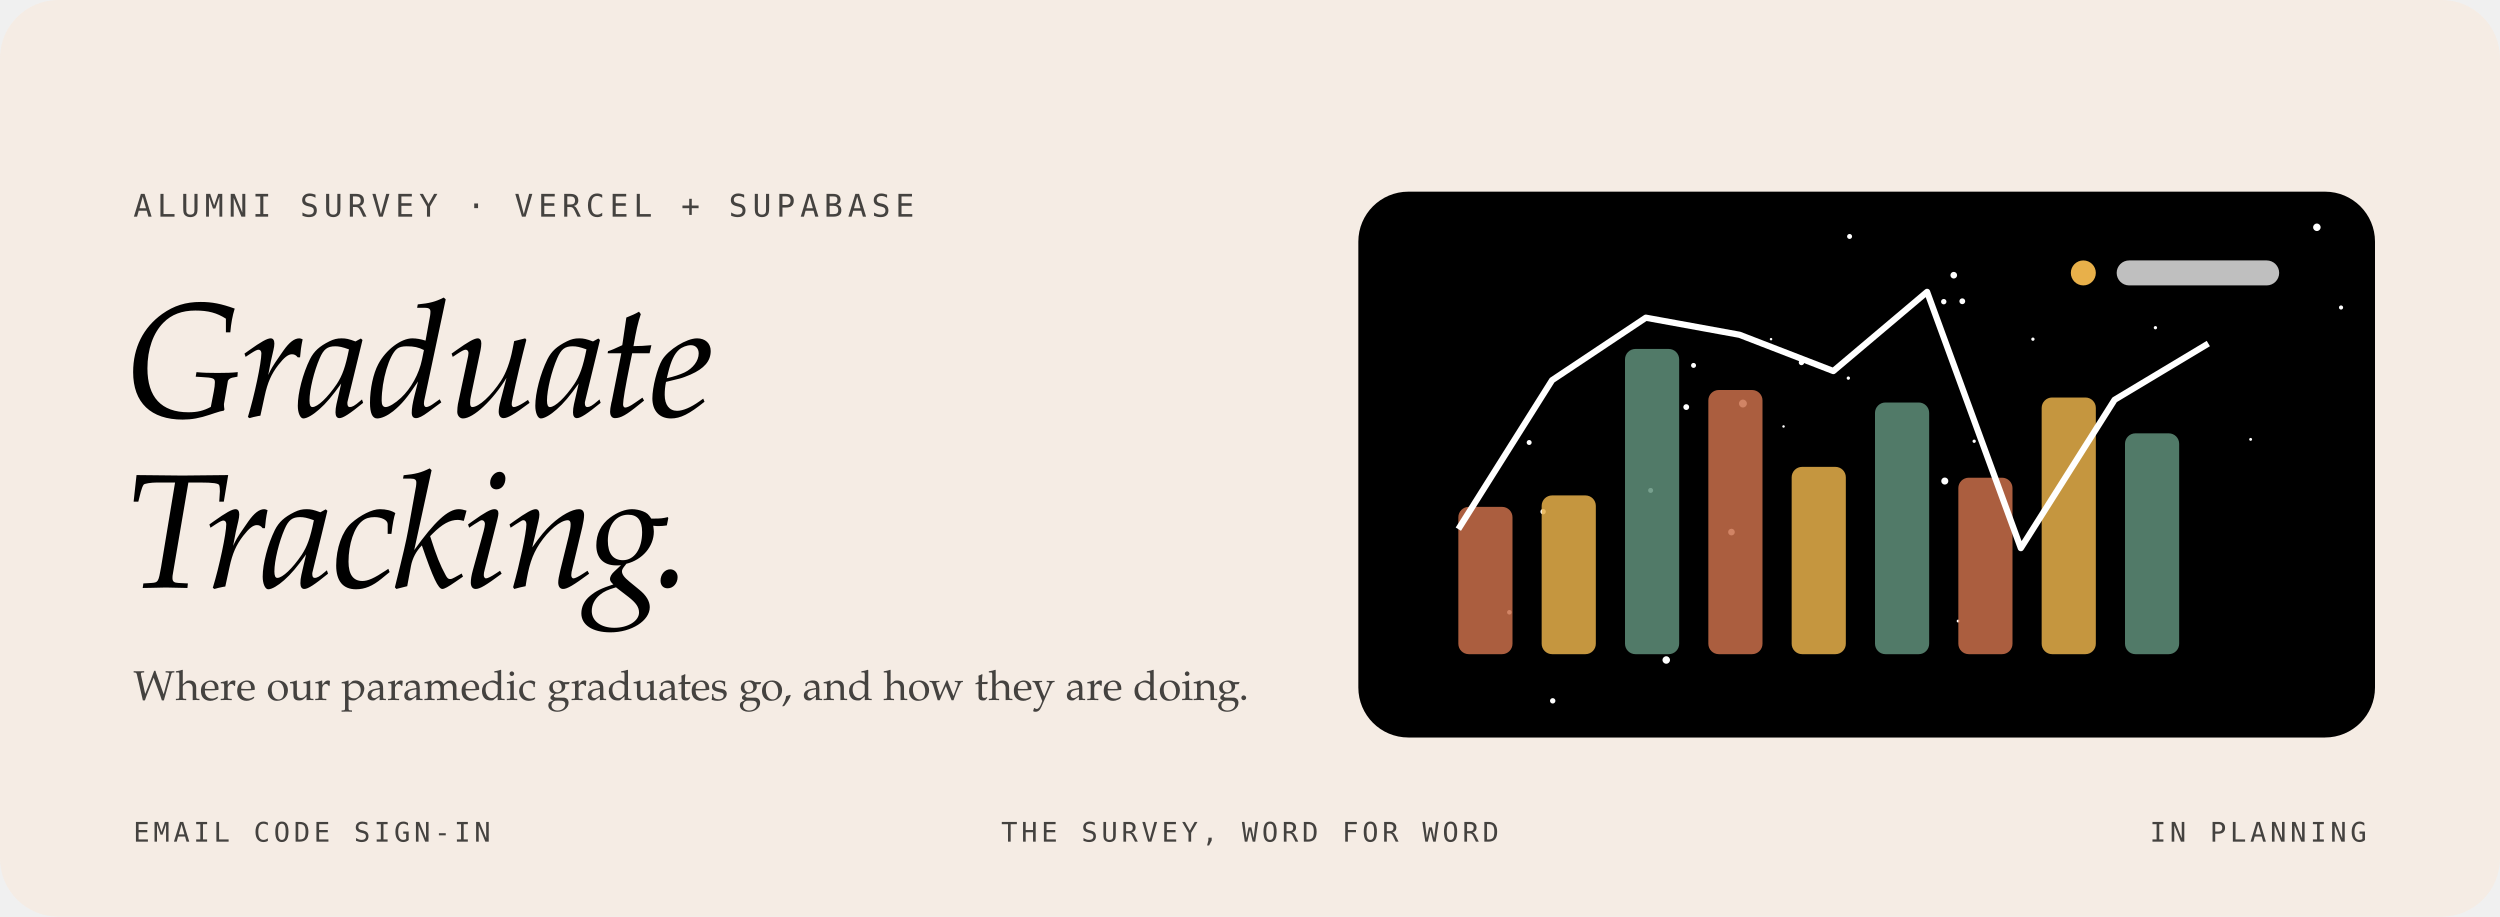
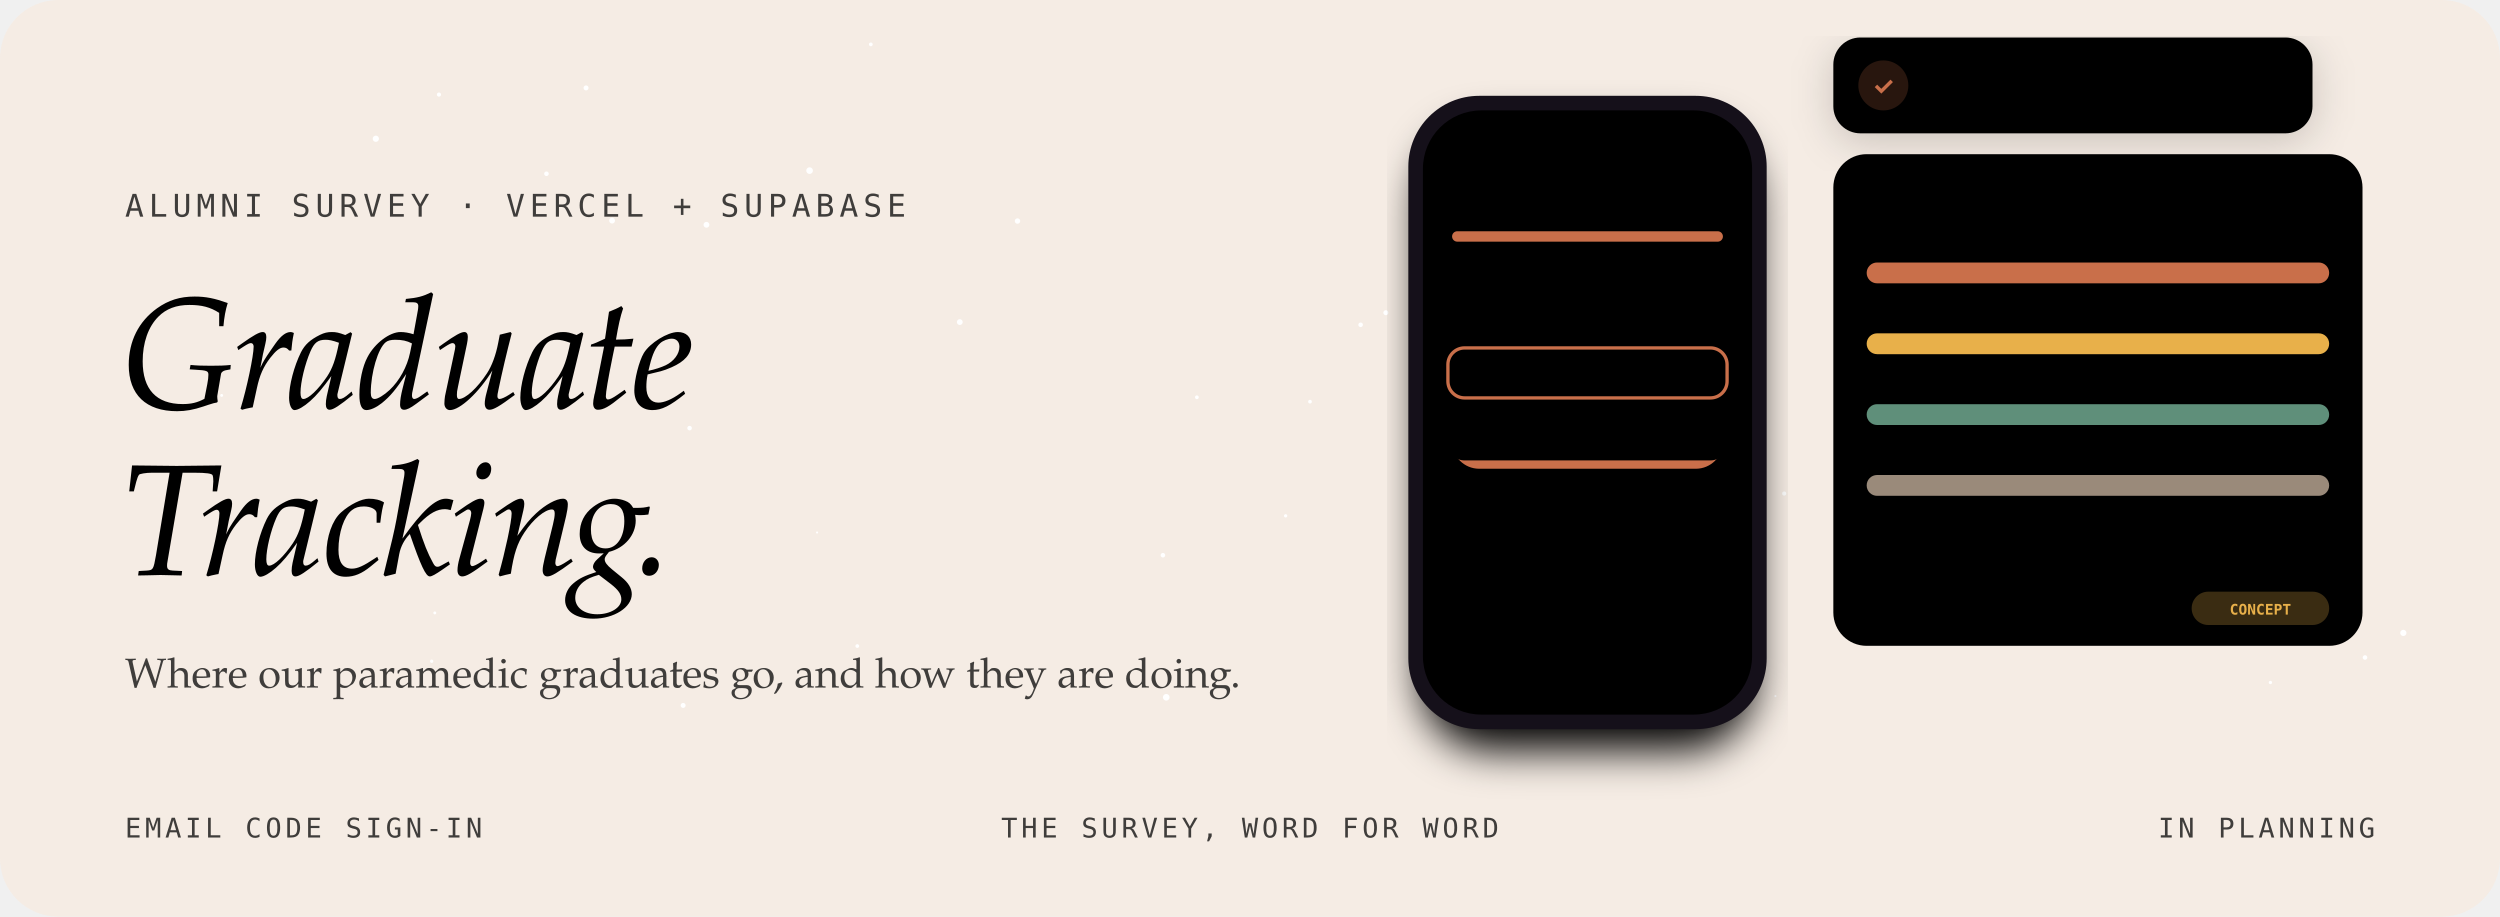
<svg xmlns="http://www.w3.org/2000/svg" viewBox="0 0 1200 440" width="1200" height="440" role="img" aria-label="Graduate Tracking System — First and Emergency Aid programme alumni survey">
  <style>
.bg{animation:bg 12s linear infinite}
@keyframes bg{0%,8%{fill:#f5ece4}28%{fill:#6b3f2c}48%,80%{fill:#120c09}90%,100%{fill:#f5ece4}}
.ink{animation:ink 12s linear infinite}
- @keyframes ink{0%,8%{fill:#2b1c14}28%{fill:#fff2e8}48%,80%{fill:#f9ecdf}90%,100%{fill:#2b1c14}}
+ @keyframes ink{0%,17.5%{fill:#2b1c14}18.5%,28%{fill:#fff2e8}48%,84.5%{fill:#f9ecdf}85.5%,100%{fill:#2b1c14}}
.rule{animation:rule 12s linear infinite}
- @keyframes rule{0%,8%{stroke:#2b1c1433}28%{stroke:#fff2e833}48%,80%{stroke:#f9ecdf33}90%,100%{stroke:#2b1c1433}}
- .panel{animation:panel 12s linear infinite}
- @keyframes panel{0%,8%{fill:#2b1c1412}28%{fill:#fff2e812}48%,80%{fill:#f9ecdf12}90%,100%{fill:#2b1c1412}}
- .muted{opacity:.72}
+ @keyframes rule{0%,17.5%{stroke:#2b1c1433}18.5%,28%{stroke:#fff2e833}48%,84.5%{stroke:#f9ecdf33}85.5%,100%{stroke:#2b1c1433}}
+ .muted{opacity:.74}
.stars{animation:stars 12s linear infinite}
- @keyframes stars{0%,8%{opacity:0}28%{opacity:.25}48%,80%{opacity:.9}90%,100%{opacity:0}}
+ @keyframes stars{0%,8%{opacity:0}28%{opacity:.2}48%,80%{opacity:.85}90%,100%{opacity:0}}
@keyframes tw{0%,100%{opacity:1}50%{opacity:.25}}
- .lit{filter:drop-shadow(0 0 4px currentColor)}
- .pulse{animation:pulse 2.8s ease-in-out infinite;transform-box:fill-box;transform-origin:center}
- @keyframes pulse{0%,100%{transform:scale(1)}50%{transform:scale(1.18)}}
- @keyframes spin{0%{transform:scaleX(1)}50%{transform:scaleX(0)}100%{transform:scaleX(-1)}}
- @keyframes ping{0%{transform:scale(.6);opacity:1}100%{transform:scale(3.2);opacity:0}}
- @keyframes dash{to{stroke-dashoffset:-20}}
- @keyframes grow{0%{transform:scaleY(.08)}35%,80%{transform:scaleY(1)}100%{transform:scaleY(.08)}}
- @keyframes draw{0%{stroke-dashoffset:700}45%,80%{stroke-dashoffset:0}100%{stroke-dashoffset:-700}}
- @keyframes blink{50%{opacity:0}}
- @keyframes feed{0%{transform:translateY(150px);opacity:0}15%{opacity:1}85%{opacity:1}100%{transform:translateY(-30px);opacity:0}}
- @keyframes float{0%,100%{transform:translateY(0)}50%{transform:translateY(-10px)}}
- @keyframes slide{to{transform:translateX(100px)}}
- @keyframes eq{from{transform:scaleY(.15)}to{transform:scaleY(1)}}
- @keyframes drop{0%,6%{transform:scaleY(0);opacity:0}16%,88%{transform:scaleY(1);opacity:1}96%,100%{transform:scaleY(0);opacity:0}}
- @keyframes gauge{0%,10%{stroke-dashoffset:390}40%,85%{stroke-dashoffset:110}100%{stroke-dashoffset:390}}
- @keyframes lift{0%,100%{transform:translateY(0)}50%{transform:translateY(-6px)}}
- @keyframes sweep{0%{transform:skewX(-18deg) translateX(0)}60%,100%{transform:skewX(-18deg) translateX(788px)}}
- 
+ .bezel{animation:bezel 12s linear infinite}
+ @keyframes bezel{0%,8%{fill:#fffaf6}28%{fill:#5a2c45}48%,80%{fill:#20121b}90%,100%{fill:#fffaf6}}
+ .scr{animation:scr 12s linear infinite}
+ @keyframes scr{0%,8%{fill:#fff3ee}28%{fill:#3a1b2c}48%,80%{fill:#140a12}90%,100%{fill:#fff3ee}}
+ .rowbg{animation:rowbg 12s linear infinite}
+ @keyframes rowbg{0%,8%{fill:#2a142010}28%{fill:#fff0f512}48%,80%{fill:#ffffff0c}90%,100%{fill:#2a142010}}
+ .pill{animation:pill 12s linear infinite}
+ @keyframes pill{0%,8%{fill:#2a14200d}28%{fill:#fff0f51a}48%,80%{fill:#ffffff12}90%,100%{fill:#2a14200d}}
+ .toast{animation:toast 12s linear infinite}
+ @keyframes toast{0%,8%{fill:#ffffff}28%{fill:#4a2238}48%,80%{fill:#26121e}90%,100%{fill:#ffffff}}
+ .edge{animation:edge 12s linear infinite}
+ @keyframes edge{0%,8%{stroke:#2a142024}28%{stroke:#fff0f526}48%,80%{stroke:#ffffff1f}90%,100%{stroke:#2a142024}}
+ .shade{animation:shade 12s linear infinite}
+ @keyframes shade{0%,8%{fill-opacity:.10}28%{fill-opacity:.22}48%,80%{fill-opacity:.45}90%,100%{fill-opacity:.10}}
+ .lit{filter:drop-shadow(0 0 3px currentColor)}
+ .caret{animation:blink 1s steps(1) infinite}@keyframes blink{50%{opacity:0}}
+ .ping{animation:ping 1.6s ease-out infinite;transform-box:fill-box;transform-origin:center}@keyframes ping{0%{transform:scale(.5);opacity:.9}100%{transform:scale(2.6);opacity:0}}
+ .spin{animation:spin 8s linear infinite;transform-box:fill-box;transform-origin:center}@keyframes spin{to{transform:rotate(360deg)}}
+ .bob{animation:bob 4s ease-in-out infinite}@keyframes bob{0%,100%{transform:translateY(0)}50%{transform:translateY(-5px)}}
+ @keyframes otp{0%{opacity:0}0%{opacity:0}2.5%{opacity:1}30%{opacity:1}32.5%{opacity:0}100%{opacity:0}}
+ @keyframes q{0%{opacity:0}30%{opacity:0}32.5%{opacity:1}96.7%{opacity:1}99.2%{opacity:0}100%{opacity:0}}
+ .d0{animation:d0 12s cubic-bezier(.3,1.3,.5,1) infinite;transform-box:fill-box;transform-origin:center}
+ @keyframes d0{0%{opacity:0;transform:scale(.85)}5%{opacity:0;transform:scale(.85)}7.9%{opacity:1;transform:none}30%{opacity:1;transform:none}32.9%{opacity:0;transform:scale(.85)}100%{opacity:0;transform:scale(.85)}}
+ .d1{animation:d1 12s cubic-bezier(.3,1.3,.5,1) infinite;transform-box:fill-box;transform-origin:center}
+ @keyframes d1{0%{opacity:0;transform:scale(.85)}7.5%{opacity:0;transform:scale(.85)}10.4%{opacity:1;transform:none}30%{opacity:1;transform:none}32.9%{opacity:0;transform:scale(.85)}100%{opacity:0;transform:scale(.85)}}
+ .d2{animation:d2 12s cubic-bezier(.3,1.3,.5,1) infinite;transform-box:fill-box;transform-origin:center}
+ @keyframes d2{0%{opacity:0;transform:scale(.85)}10%{opacity:0;transform:scale(.85)}12.9%{opacity:1;transform:none}30%{opacity:1;transform:none}32.9%{opacity:0;transform:scale(.85)}100%{opacity:0;transform:scale(.85)}}
+ .d3{animation:d3 12s cubic-bezier(.3,1.3,.5,1) infinite;transform-box:fill-box;transform-origin:center}
+ @keyframes d3{0%{opacity:0;transform:scale(.85)}12.5%{opacity:0;transform:scale(.85)}15.4%{opacity:1;transform:none}30%{opacity:1;transform:none}32.9%{opacity:0;transform:scale(.85)}100%{opacity:0;transform:scale(.85)}}
+ .d4{animation:d4 12s cubic-bezier(.3,1.3,.5,1) infinite;transform-box:fill-box;transform-origin:center}
+ @keyframes d4{0%{opacity:0;transform:scale(.85)}15%{opacity:0;transform:scale(.85)}17.9%{opacity:1;transform:none}30%{opacity:1;transform:none}32.9%{opacity:0;transform:scale(.85)}100%{opacity:0;transform:scale(.85)}}
+ .d5{animation:d5 12s cubic-bezier(.3,1.3,.5,1) infinite;transform-box:fill-box;transform-origin:center}
+ @keyframes d5{0%{opacity:0;transform:scale(.85)}17.5%{opacity:0;transform:scale(.85)}20.4%{opacity:1;transform:none}30%{opacity:1;transform:none}32.9%{opacity:0;transform:scale(.85)}100%{opacity:0;transform:scale(.85)}}
+ .pr{animation:pr 12s ease-out infinite;transform-box:fill-box;transform-origin:left}
+ @keyframes pr{0%{transform:scaleX(.19)}46.7%{transform:scaleX(.19)}51.7%{transform:scaleX(.22)}96.7%{transform:scaleX(.22)}100%{transform:scaleX(.19)}}
+ .pick{animation:pick 12s cubic-bezier(.3,1.3,.5,1) infinite}
+ @keyframes pick{0%{opacity:0;transform:none}40%{opacity:0;transform:none}42.9%{opacity:1;transform:none}95%{opacity:1;transform:none}97.9%{opacity:0;transform:none}100%{opacity:0;transform:none}}
+ .fb0{animation:fb0 12s ease-out infinite;transform-box:fill-box;transform-origin:left}
+ @keyframes fb0{0%{transform:scaleX(0.46)}50%{transform:scaleX(0.46)}56.7%{transform:scaleX(0.48)}96.7%{transform:scaleX(0.48)}100%{transform:scaleX(0.46)}}
+ .fb1{animation:fb1 12s ease-out infinite;transform-box:fill-box;transform-origin:left}
+ @keyframes fb1{0%{transform:scaleX(0.28)}50%{transform:scaleX(0.28)}56.7%{transform:scaleX(0.28)}96.7%{transform:scaleX(0.28)}100%{transform:scaleX(0.28)}}
+ .fb2{animation:fb2 12s ease-out infinite;transform-box:fill-box;transform-origin:left}
+ @keyframes fb2{0%{transform:scaleX(0.16)}50%{transform:scaleX(0.16)}56.7%{transform:scaleX(0.15)}96.7%{transform:scaleX(0.15)}100%{transform:scaleX(0.16)}}
+ .fb3{animation:fb3 12s ease-out infinite;transform-box:fill-box;transform-origin:left}
+ @keyframes fb3{0%{transform:scaleX(0.1)}50%{transform:scaleX(0.1)}56.7%{transform:scaleX(0.09)}96.7%{transform:scaleX(0.09)}100%{transform:scaleX(0.1)}}
+ .saved{animation:saved 12s cubic-bezier(.3,1.3,.5,1) infinite}
+ @keyframes saved{0%{opacity:0;transform:translateY(-14px)}51.7%{opacity:0;transform:translateY(-14px)}54.6%{opacity:1;transform:none}75%{opacity:1;transform:none}77.9%{opacity:0;transform:translateY(-14px)}100%{opacity:0;transform:translateY(-14px)}}
@media (prefers-reduced-motion:reduce){*{animation:none!important}}
</style>
  <rect class="bg" width="1200" height="440" rx="28" fill="#f5ece4" />
-   <g font-family="ui-monospace,SFMono-Regular,Menlo,Consolas,monospace" font-size="15" letter-spacing="2.4">
-     <text class="ink muted" x="64" y="104">ALUMNI SURVEY · VERCEL + SUPABASE</text>
-   </g>
-   <text class="ink" x="60" y="200" font-family="'Iowan Old Style','Palatino Linotype',Palatino,Georgia,serif" font-style="italic" font-size="78" letter-spacing="-1">Graduate</text>
-   <text class="ink" x="60" y="282" font-family="'Iowan Old Style','Palatino Linotype',Palatino,Georgia,serif" font-style="italic" font-size="78" letter-spacing="-1">Tracking.</text>
-   <text class="ink muted" x="64" y="336" font-family="'Iowan Old Style','Palatino Linotype',Palatino,Georgia,serif" font-size="20">Where our paramedic graduates go, and how they are doing.</text>
-   <line class="rule" x1="64" y1="372" x2="1136" y2="372" />
+   <g class="stars">
+     <circle cx="293.8" cy="105.9" r="1.4" fill="#fff" style="animation:tw 3.2s ease-in-out 0.8s infinite" />
+     <circle cx="741.3" cy="127.4" r="1.2" fill="#fff" style="animation:tw 2.8s ease-in-out 1.2s infinite" />
+     <circle cx="944.2" cy="257.4" r="1.2" fill="#fff" style="animation:tw 3.7s ease-in-out 0s infinite" />
+     <circle cx="617.1" cy="247.6" r="0.8" fill="#fff" style="animation:tw 2.5s ease-in-out 1.3s infinite" />
+     <circle cx="628.8" cy="192.8" r="0.9" fill="#fff" style="animation:tw 2.2s ease-in-out 0s infinite" />
+     <circle cx="327.9" cy="338.6" r="1.2" fill="#fff" style="animation:tw 2.7s ease-in-out 0.3s infinite" />
+     <circle cx="418" cy="21.3" r="0.9" fill="#fff" style="animation:tw 2.5s ease-in-out 2s infinite" />
+     <circle cx="745.3" cy="215.2" r="0.7" fill="#fff" style="animation:tw 3.9s ease-in-out 1.1s infinite" />
+     <circle cx="281.3" cy="42.2" r="1.2" fill="#fff" style="animation:tw 3.6s ease-in-out 0.2s infinite" />
+     <circle cx="210.7" cy="45.4" r="1" fill="#fff" style="animation:tw 2.3s ease-in-out 1s infinite" />
+     <circle cx="180.4" cy="66.6" r="1.5" fill="#fff" style="animation:tw 2.7s ease-in-out 0.1s infinite" />
+     <circle cx="733.1" cy="152.2" r="1" fill="#fff" style="animation:tw 1.7s ease-in-out 1s infinite" />
+     <circle cx="208.7" cy="294.2" r="0.7" fill="#fff" style="animation:tw 2.7s ease-in-out 0.9s infinite" />
+     <circle cx="339.1" cy="107.9" r="1.4" fill="#fff" style="animation:tw 2.1s ease-in-out 0.3s infinite" />
+     <circle cx="925.5" cy="303.2" r="0.9" fill="#fff" style="animation:tw 2.3s ease-in-out 0.9s infinite" />
+     <circle cx="1089.8" cy="327.6" r="0.8" fill="#fff" style="animation:tw 3.7s ease-in-out 1.8s infinite" />
+     <circle cx="1034.1" cy="178.7" r="1" fill="#fff" style="animation:tw 2.6s ease-in-out 0.1s infinite" />
+     <circle cx="741.7" cy="75.3" r="1.2" fill="#fff" style="animation:tw 2s ease-in-out 1.2s infinite" />
+     <circle cx="411.5" cy="310.1" r="0.9" fill="#fff" style="animation:tw 3.1s ease-in-out 1.6s infinite" />
+     <circle cx="106.4" cy="189.8" r="0.7" fill="#fff" style="animation:tw 3s ease-in-out 1.1s infinite" />
+     <circle cx="558.2" cy="266.5" r="1.1" fill="#fff" style="animation:tw 1.9s ease-in-out 1.6s infinite" />
+     <circle cx="559.8" cy="334.7" r="1.6" fill="#fff" style="animation:tw 1.7s ease-in-out 1.8s infinite" />
+     <circle cx="1135.2" cy="315.6" r="1.1" fill="#fff" style="animation:tw 2s ease-in-out 1.1s infinite" />
+     <circle cx="665.2" cy="150.1" r="1.2" fill="#fff" style="animation:tw 2.2s ease-in-out 0.3s infinite" />
+     <circle cx="779.3" cy="287.9" r="0.6" fill="#fff" style="animation:tw 3.5s ease-in-out 0.7s infinite" />
+     <circle cx="856.4" cy="236.9" r="1" fill="#fff" style="animation:tw 2.4s ease-in-out 0.4s infinite" />
+     <circle cx="262.3" cy="83.4" r="1.1" fill="#fff" style="animation:tw 2.9s ease-in-out 1.8s infinite" />
+     <circle cx="207.2" cy="317.4" r="0.8" fill="#fff" style="animation:tw 2.9s ease-in-out 0.9s infinite" />
+     <circle cx="731.3" cy="108.5" r="1.6" fill="#fff" style="animation:tw 2s ease-in-out 0.6s infinite" />
+     <circle cx="488.4" cy="106.1" r="1.3" fill="#fff" style="animation:tw 2.9s ease-in-out 0.8s infinite" />
+     <circle cx="331" cy="205.5" r="1.1" fill="#fff" style="animation:tw 3.6s ease-in-out 1.1s infinite" />
+     <circle cx="852.2" cy="334.1" r="0.5" fill="#fff" style="animation:tw 2.3s ease-in-out 0.2s infinite" />
+     <circle cx="460.7" cy="154.6" r="1.4" fill="#fff" style="animation:tw 2.4s ease-in-out 1.7s infinite" />
+     <circle cx="141.8" cy="269.3" r="0.7" fill="#fff" style="animation:tw 2.2s ease-in-out 1.7s infinite" />
+     <circle cx="653.1" cy="155.9" r="1.1" fill="#fff" style="animation:tw 2.8s ease-in-out 1.7s infinite" />
+     <circle cx="392.2" cy="255.6" r="0.5" fill="#fff" style="animation:tw 3.3s ease-in-out 0.6s infinite" />
+     <circle cx="1153.6" cy="303.8" r="1.5" fill="#fff" style="animation:tw 2.7s ease-in-out 1.4s infinite" />
+     <circle cx="915.7" cy="225.4" r="1.3" fill="#fff" style="animation:tw 2.9s ease-in-out 0.4s infinite" />
+     <circle cx="388.6" cy="81.9" r="1.6" fill="#fff" style="animation:tw 3.9s ease-in-out 0.9s infinite" />
+     <circle cx="574.5" cy="190.7" r="0.9" fill="#fff" style="animation:tw 1.6s ease-in-out 1.6s infinite" />
+   </g>
+   <text class="ink muted" x="60" y="104" font-family="ui-monospace,SFMono-Regular,Menlo,Consolas,monospace" font-size="15" letter-spacing="2.4">ALUMNI SURVEY · VERCEL + SUPABASE</text>
+   <text class="ink" x="58" y="196" font-family="'Iowan Old Style','Palatino Linotype',Palatino,Georgia,serif" font-style="italic" font-size="76" letter-spacing="-1">Graduate</text>
+   <text class="ink" x="58" y="276" font-family="'Iowan Old Style','Palatino Linotype',Palatino,Georgia,serif" font-style="italic" font-size="76" letter-spacing="-1">Tracking.</text>
+   <text class="ink muted" x="60" y="330" font-family="'Iowan Old Style','Palatino Linotype',Palatino,Georgia,serif" font-size="20">Where our paramedic graduates go, and how they are doing.</text>
+   <line class="rule" x1="60" y1="370" x2="1140" y2="370" />
  <g font-family="ui-monospace,SFMono-Regular,Menlo,Consolas,monospace" font-size="13" letter-spacing="1.8">
-     <text class="ink muted" x="64" y="404">EMAIL CODE SIGN-IN</text>
-     <text class="ink muted" x="600" y="404" text-anchor="middle">THE SURVEY, WORD FOR WORD</text>
-     <text class="ink muted" x="1136" y="404" text-anchor="end">IN PLANNING</text>
-   </g>
-   <rect class="panel rule" x="652" y="92" width="488" height="262" rx="24" />
-   <g class="stars">
-     <circle cx="809.4" cy="195.4" r="1.4" fill="#fff" style="animation:tw 2.9s ease-in-out 1.1s infinite" />
-     <circle cx="850.1" cy="162.8" r="0.6" fill="#fff" style="animation:tw 2.2s ease-in-out 2s infinite" />
-     <circle cx="947.6" cy="211.8" r="0.8" fill="#fff" style="animation:tw 2.4s ease-in-out 0s infinite" />
-     <circle cx="836.6" cy="193.7" r="1.9" fill="#fff" style="animation:tw 3.1s ease-in-out 1.2s infinite" />
-     <circle cx="745.3" cy="336.4" r="1.3" fill="#fff" style="animation:tw 2.1s ease-in-out 0.2s infinite" />
-     <circle cx="939.9" cy="298.1" r="0.7" fill="#fff" style="animation:tw 2s ease-in-out 0.2s infinite" />
-     <circle cx="864.7" cy="174" r="1.3" fill="#fff" style="animation:tw 1.9s ease-in-out 0.3s infinite" />
-     <circle cx="1080.3" cy="210.9" r="0.7" fill="#fff" style="animation:tw 3.1s ease-in-out 0.8s infinite" />
-     <circle cx="887.8" cy="113.5" r="1.2" fill="#fff" style="animation:tw 2s ease-in-out 1.7s infinite" />
-     <circle cx="734" cy="212.4" r="1.2" fill="#fff" style="animation:tw 2.3s ease-in-out 0.6s infinite" />
-     <circle cx="1034.6" cy="157.3" r="0.8" fill="#fff" style="animation:tw 3.5s ease-in-out 1.8s infinite" />
-     <circle cx="812.9" cy="175.4" r="1.2" fill="#fff" style="animation:tw 3.8s ease-in-out 1.9s infinite" />
-     <circle cx="799.8" cy="316.8" r="1.8" fill="#fff" style="animation:tw 3.7s ease-in-out 1s infinite" />
-     <circle cx="856.1" cy="204.7" r="0.6" fill="#fff" style="animation:tw 3.1s ease-in-out 0.4s infinite" />
-     <circle cx="941.9" cy="144.6" r="1.4" fill="#fff" style="animation:tw 2.4s ease-in-out 1.8s infinite" />
-     <circle cx="831.1" cy="255.4" r="1.6" fill="#fff" style="animation:tw 1.8s ease-in-out 1.1s infinite" />
-     <circle cx="740.7" cy="245.6" r="1.3" fill="#fff" style="animation:tw 2.7s ease-in-out 1.5s infinite" />
-     <circle cx="937.8" cy="132.1" r="1.6" fill="#fff" style="animation:tw 2.7s ease-in-out 1.9s infinite" />
-     <circle cx="1112.1" cy="109.1" r="1.8" fill="#fff" style="animation:tw 3.9s ease-in-out 1.8s infinite" />
-     <circle cx="933" cy="144.8" r="1.3" fill="#fff" style="animation:tw 2.9s ease-in-out 0.8s infinite" />
-     <circle cx="975.8" cy="162.8" r="0.8" fill="#fff" style="animation:tw 3.2s ease-in-out 1.7s infinite" />
-     <circle cx="724.5" cy="293.9" r="1.1" fill="#fff" style="animation:tw 3.3s ease-in-out 1.4s infinite" />
-     <circle cx="887.2" cy="181.5" r="0.8" fill="#fff" style="animation:tw 2.1s ease-in-out 0.4s infinite" />
-     <circle cx="933.5" cy="230.9" r="1.7" fill="#fff" style="animation:tw 2s ease-in-out 1.8s infinite" />
-     <circle cx="792.3" cy="235.4" r="1.2" fill="#fff" style="animation:tw 3.1s ease-in-out 0.6s infinite" />
-     <circle cx="1123.7" cy="147.6" r="1" fill="#fff" style="animation:tw 2.6s ease-in-out 0.6s infinite" />
-   </g>
-   <line x1="690" y1="314" x2="1110" y2="314" class="rule" stroke-width="1.5" />
-   <line x1="690" y1="259" x2="1110" y2="259" class="rule" stroke-dasharray="3 6" />
-   <line x1="690" y1="204" x2="1110" y2="204" class="rule" stroke-dasharray="3 6" />
-   <line x1="690" y1="149" x2="1110" y2="149" class="rule" stroke-dasharray="3 6" />
-   <rect x="700" y="243.3" width="26" height="70.7" rx="5" fill="#c96f4a" fill-opacity=".85" style="animation:grow 3.6s cubic-bezier(.45,.05,.3,1) 0s infinite;transform-origin:0 314px" />
-   <rect x="740" y="237.8" width="26" height="76.2" rx="5" fill="#e8b04a" fill-opacity=".85" style="animation:grow 3.6s cubic-bezier(.45,.05,.3,1) 0.1s infinite;transform-origin:0 314px" />
-   <rect x="780" y="167.5" width="26" height="146.5" rx="5" fill="#5f8f7a" fill-opacity=".85" style="animation:grow 3.6s cubic-bezier(.45,.05,.3,1) 0.2s infinite;transform-origin:0 314px" />
-   <rect x="820" y="187.2" width="26" height="126.8" rx="5" fill="#c96f4a" fill-opacity=".85" style="animation:grow 3.6s cubic-bezier(.45,.05,.3,1) 0.4s infinite;transform-origin:0 314px" />
-   <rect x="860" y="224.1" width="26" height="89.9" rx="5" fill="#e8b04a" fill-opacity=".85" style="animation:grow 3.6s cubic-bezier(.45,.05,.3,1) 0.5s infinite;transform-origin:0 314px" />
-   <rect x="900" y="193.2" width="26" height="120.8" rx="5" fill="#5f8f7a" fill-opacity=".85" style="animation:grow 3.6s cubic-bezier(.45,.05,.3,1) 0.6s infinite;transform-origin:0 314px" />
-   <rect x="940" y="229.3" width="26" height="84.7" rx="5" fill="#c96f4a" fill-opacity=".85" style="animation:grow 3.6s cubic-bezier(.45,.05,.3,1) 0.7s infinite;transform-origin:0 314px" />
-   <rect x="980" y="190.8" width="26" height="123.2" rx="5" fill="#e8b04a" fill-opacity=".85" style="animation:grow 3.6s cubic-bezier(.45,.05,.3,1) 0.8s infinite;transform-origin:0 314px" />
-   <rect x="1020" y="208" width="26" height="106" rx="5" fill="#5f8f7a" fill-opacity=".85" style="animation:grow 3.6s cubic-bezier(.45,.05,.3,1) 1s infinite;transform-origin:0 314px" />
-   <path d="M 700 254 L 745 182.5 L 790 152.5 L 835 160.7 L 880 178.1 L 925 140.1 L 970 263.1 L 1015 191.9 L 1060 164.9" fill="none" stroke="#fff" stroke-width="3" stroke-linejoin="round" stroke-dasharray="700" style="animation:draw 3.6s ease-in-out infinite" />
-   <rect x="980" y="112" width="130" height="38" rx="10" fill="#000" fill-opacity=".28" />
-   <circle cx="1000" cy="131" r="6" fill="#e8b04a" class="pulse" />
-   <rect x="1016" y="125" width="78" height="12" rx="6" fill="#fff" fill-opacity=".75" />
+     <text class="ink muted" x="60" y="402">EMAIL CODE SIGN-IN</text>
+     <text class="ink muted" x="600" y="402" text-anchor="middle">THE SURVEY, WORD FOR WORD</text>
+     <text class="ink muted" x="1140" y="402" text-anchor="end">IN PLANNING</text>
+   </g>
+   <defs>
+     <filter id="soft" x="-10%" y="-10%" width="120%" height="140%">
+       <feGaussianBlur stdDeviation="10" />
+     </filter>
+   </defs>
+   <rect x="682" y="62" width="160" height="298" rx="34" fill="#000" class="shade" filter="url(#soft)" />
+   <rect x="676" y="46" width="172" height="304" rx="34" fill="#15101a" />
+   <rect class="edge" x="676" y="46" width="172" height="304" rx="34" fill="none" />
+   <rect class="scr" x="683" y="53" width="158" height="290" rx="28" />
+   <rect x="736" y="60" width="52" height="15" rx="7.5" fill="#000" />
+   <g style="animation:otp 12s linear infinite">
+     <text class="ink" x="697" y="123" font-family="'Iowan Old Style','Palatino Linotype',Palatino,Georgia,serif" font-style="italic" font-size="14">Welcome back</text>
+     <text class="ink" x="697" y="139" font-family="-apple-system,BlinkMacSystemFont,'Segoe UI',Helvetica,Arial,sans-serif" font-size="8" opacity=".7">We sent a code to your email.</text>
+     <rect x="697" y="153" width="20" height="28" rx="6" fill="none" class="edge" />
+     <g class="d0">
+       <text class="ink" x="707" y="172" text-anchor="middle" font-family="ui-monospace,SFMono-Regular,Menlo,Consolas,monospace" font-size="13" font-weight="700">4</text>
+     </g>
+     <rect x="721" y="153" width="20" height="28" rx="6" fill="none" class="edge" />
+     <g class="d1">
+       <text class="ink" x="731" y="172" text-anchor="middle" font-family="ui-monospace,SFMono-Regular,Menlo,Consolas,monospace" font-size="13" font-weight="700">8</text>
+     </g>
+     <rect x="745" y="153" width="20" height="28" rx="6" fill="none" class="edge" />
+     <g class="d2">
+       <text class="ink" x="755" y="172" text-anchor="middle" font-family="ui-monospace,SFMono-Regular,Menlo,Consolas,monospace" font-size="13" font-weight="700">1</text>
+     </g>
+     <rect x="769" y="153" width="20" height="28" rx="6" fill="none" class="edge" />
+     <g class="d3">
+       <text class="ink" x="779" y="172" text-anchor="middle" font-family="ui-monospace,SFMono-Regular,Menlo,Consolas,monospace" font-size="13" font-weight="700">9</text>
+     </g>
+     <rect x="793" y="153" width="20" height="28" rx="6" fill="none" class="edge" />
+     <g class="d4">
+       <text class="ink" x="803" y="172" text-anchor="middle" font-family="ui-monospace,SFMono-Regular,Menlo,Consolas,monospace" font-size="13" font-weight="700">0</text>
+     </g>
+     <rect x="817" y="153" width="20" height="28" rx="6" fill="none" class="edge" />
+     <g class="d5">
+       <text class="ink" x="827" y="172" text-anchor="middle" font-family="ui-monospace,SFMono-Regular,Menlo,Consolas,monospace" font-size="13" font-weight="700">6</text>
+     </g>
+     <rect x="697" y="199" width="130" height="26" rx="13" fill="#c96f4a" />
+     <text x="762" y="216" text-anchor="middle" font-family="-apple-system,BlinkMacSystemFont,'Segoe UI',Helvetica,Arial,sans-serif" font-size="9" font-weight="700" fill="#fff">Sign in</text>
+     <text class="ink" x="697" y="245" text-anchor="start" font-family="ui-monospace,SFMono-Regular,Menlo,Consolas,monospace" font-size="6" letter-spacing="1.1" opacity="0.55">NO PASSWORD TO FORGET</text>
+   </g>
+   <g style="animation:q 12s linear infinite">
+     <text class="ink" x="697" y="105" text-anchor="start" font-family="ui-monospace,SFMono-Regular,Menlo,Consolas,monospace" font-size="6.5" letter-spacing="1.2" opacity="0.55">QUESTION 7 OF 32</text>
+     <rect x="697" y="111" width="130" height="5" rx="2.5" class="edge" />
+     <rect class="pr" x="697" y="111" width="130" height="5" rx="2.5" fill="#c96f4a" />
+     <text class="ink" x="697" y="139" font-family="'Iowan Old Style','Palatino Linotype',Palatino,Georgia,serif" font-style="italic" font-size="11">Are you working in</text>
+     <text class="ink" x="697" y="154" font-family="'Iowan Old Style','Palatino Linotype',Palatino,Georgia,serif" font-style="italic" font-size="11">emergency care today?</text>
+     <rect class="rowbg" x="695" y="167" width="134" height="24" rx="8" />
+     <text class="ink" x="705" y="183" font-family="-apple-system,BlinkMacSystemFont,'Segoe UI',Helvetica,Arial,sans-serif" font-size="7.5">Yes, in an ambulance team</text>
+     <rect class="rowbg" x="695" y="197" width="134" height="24" rx="8" />
+     <text class="ink" x="705" y="213" font-family="-apple-system,BlinkMacSystemFont,'Segoe UI',Helvetica,Arial,sans-serif" font-size="7.5">Yes, in a hospital</text>
+     <rect class="rowbg" x="695" y="227" width="134" height="24" rx="8" />
+     <text class="ink" x="705" y="243" font-family="-apple-system,BlinkMacSystemFont,'Segoe UI',Helvetica,Arial,sans-serif" font-size="7.5">In another field</text>
+     <rect class="rowbg" x="695" y="257" width="134" height="24" rx="8" />
+     <text class="ink" x="705" y="273" font-family="-apple-system,BlinkMacSystemFont,'Segoe UI',Helvetica,Arial,sans-serif" font-size="7.5">Not working yet</text>
+     <g class="pick">
+       <rect x="695" y="167" width="134" height="24" rx="8" fill="none" stroke="#c96f4a" stroke-width="1.6" />
+     </g>
+   </g>
+   <rect class="toast" x="880" y="74" width="254" height="236" rx="16" />
+   <rect class="edge" x="880" y="74" width="254" height="236" rx="16" fill="none" />
+   <text class="ink" x="896" y="96" text-anchor="start" font-family="ui-monospace,SFMono-Regular,Menlo,Consolas,monospace" font-size="7" letter-spacing="1.2" opacity="0.55">FACULTY VIEW · ANONYMISED</text>
+   <text class="ink" x="896" y="120" font-family="-apple-system,BlinkMacSystemFont,'Segoe UI',Helvetica,Arial,sans-serif" font-size="8">Ambulance team</text>
+   <rect x="896" y="126" width="222" height="10" rx="5" class="edge" />
+   <rect class="fb0" x="896" y="126" width="222" height="10" rx="5" fill="#c96f4a" />
+   <text class="ink" x="896" y="154" font-family="-apple-system,BlinkMacSystemFont,'Segoe UI',Helvetica,Arial,sans-serif" font-size="8">Hospital ER</text>
+   <rect x="896" y="160" width="222" height="10" rx="5" class="edge" />
+   <rect class="fb1" x="896" y="160" width="222" height="10" rx="5" fill="#e8b04a" />
+   <text class="ink" x="896" y="188" font-family="-apple-system,BlinkMacSystemFont,'Segoe UI',Helvetica,Arial,sans-serif" font-size="8">Other field</text>
+   <rect x="896" y="194" width="222" height="10" rx="5" class="edge" />
+   <rect class="fb2" x="896" y="194" width="222" height="10" rx="5" fill="#5f8f7a" />
+   <text class="ink" x="896" y="222" font-family="-apple-system,BlinkMacSystemFont,'Segoe UI',Helvetica,Arial,sans-serif" font-size="8">Not yet</text>
+   <rect x="896" y="228" width="222" height="10" rx="5" class="edge" />
+   <rect class="fb3" x="896" y="228" width="222" height="10" rx="5" fill="#9a8a7a" />
+   <text class="ink" x="896" y="274" font-family="ui-monospace,SFMono-Regular,Menlo,Consolas,monospace" font-size="7.5" opacity=".65">n = 128 graduates · CSV export</text>
+   <rect x="1052" y="284" width="66" height="16" rx="8" fill="#e8b04a" fill-opacity=".25" />
+   <text x="1085" y="295" text-anchor="middle" font-family="ui-monospace,SFMono-Regular,Menlo,Consolas,monospace" font-size="7" font-weight="700" fill="#e8b04a">CONCEPT</text>
+   <g class="saved">
+     <rect x="880" y="22" width="230" height="46" rx="13" fill="#000" fill-opacity=".18" filter="url(#soft)" />
+     <rect class="toast" x="880" y="18" width="230" height="46" rx="13" />
+     <rect class="edge" x="880" y="18" width="230" height="46" rx="13" fill="none" />
+     <circle cx="904" cy="41" r="12" fill="#c96f4a" fill-opacity=".2" />
+     <text x="904" y="45.5" text-anchor="middle" font-family="-apple-system,BlinkMacSystemFont,'Segoe UI',Helvetica,Arial,sans-serif" font-size="12" font-weight="700" fill="#c96f4a">✓</text>
+     <text class="ink" x="924" y="37" font-family="-apple-system,BlinkMacSystemFont,'Segoe UI',Helvetica,Arial,sans-serif" font-size="11.5" font-weight="700">Answer saved</text>
+     <text class="ink" x="924" y="52" font-family="ui-monospace,SFMono-Regular,Menlo,Consolas,monospace" font-size="9.5" opacity=".75">you can update it later</text>
+   </g>
</svg>
